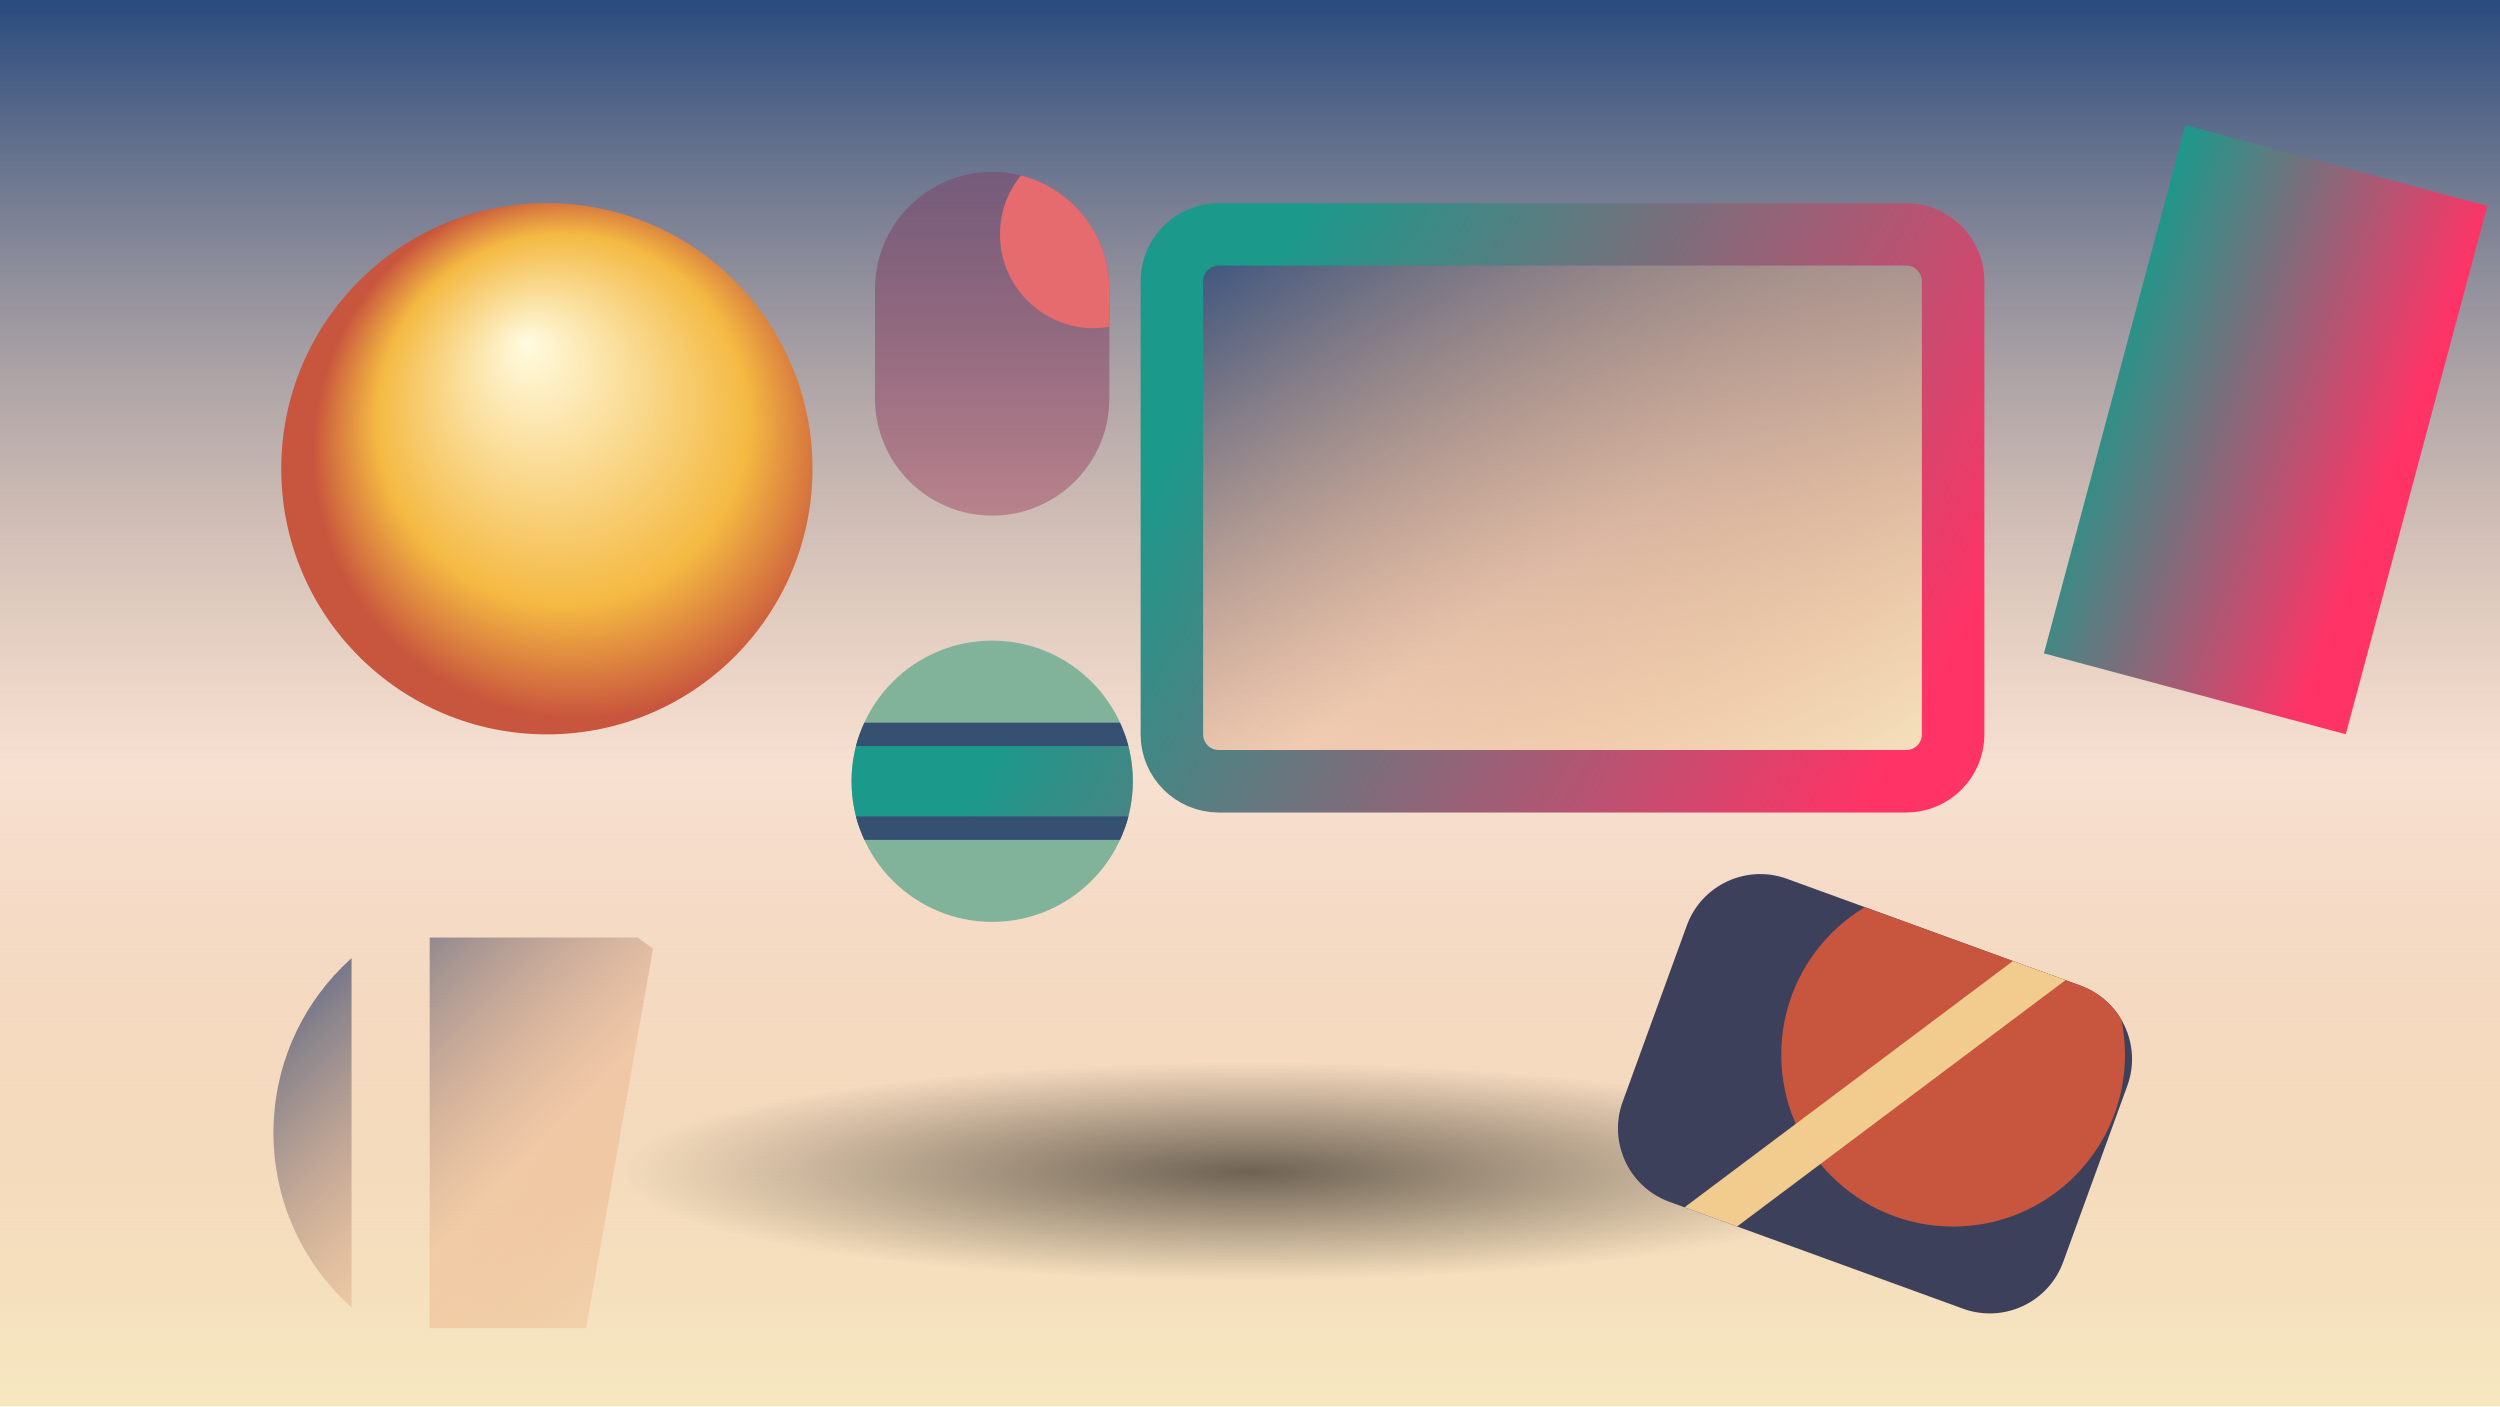
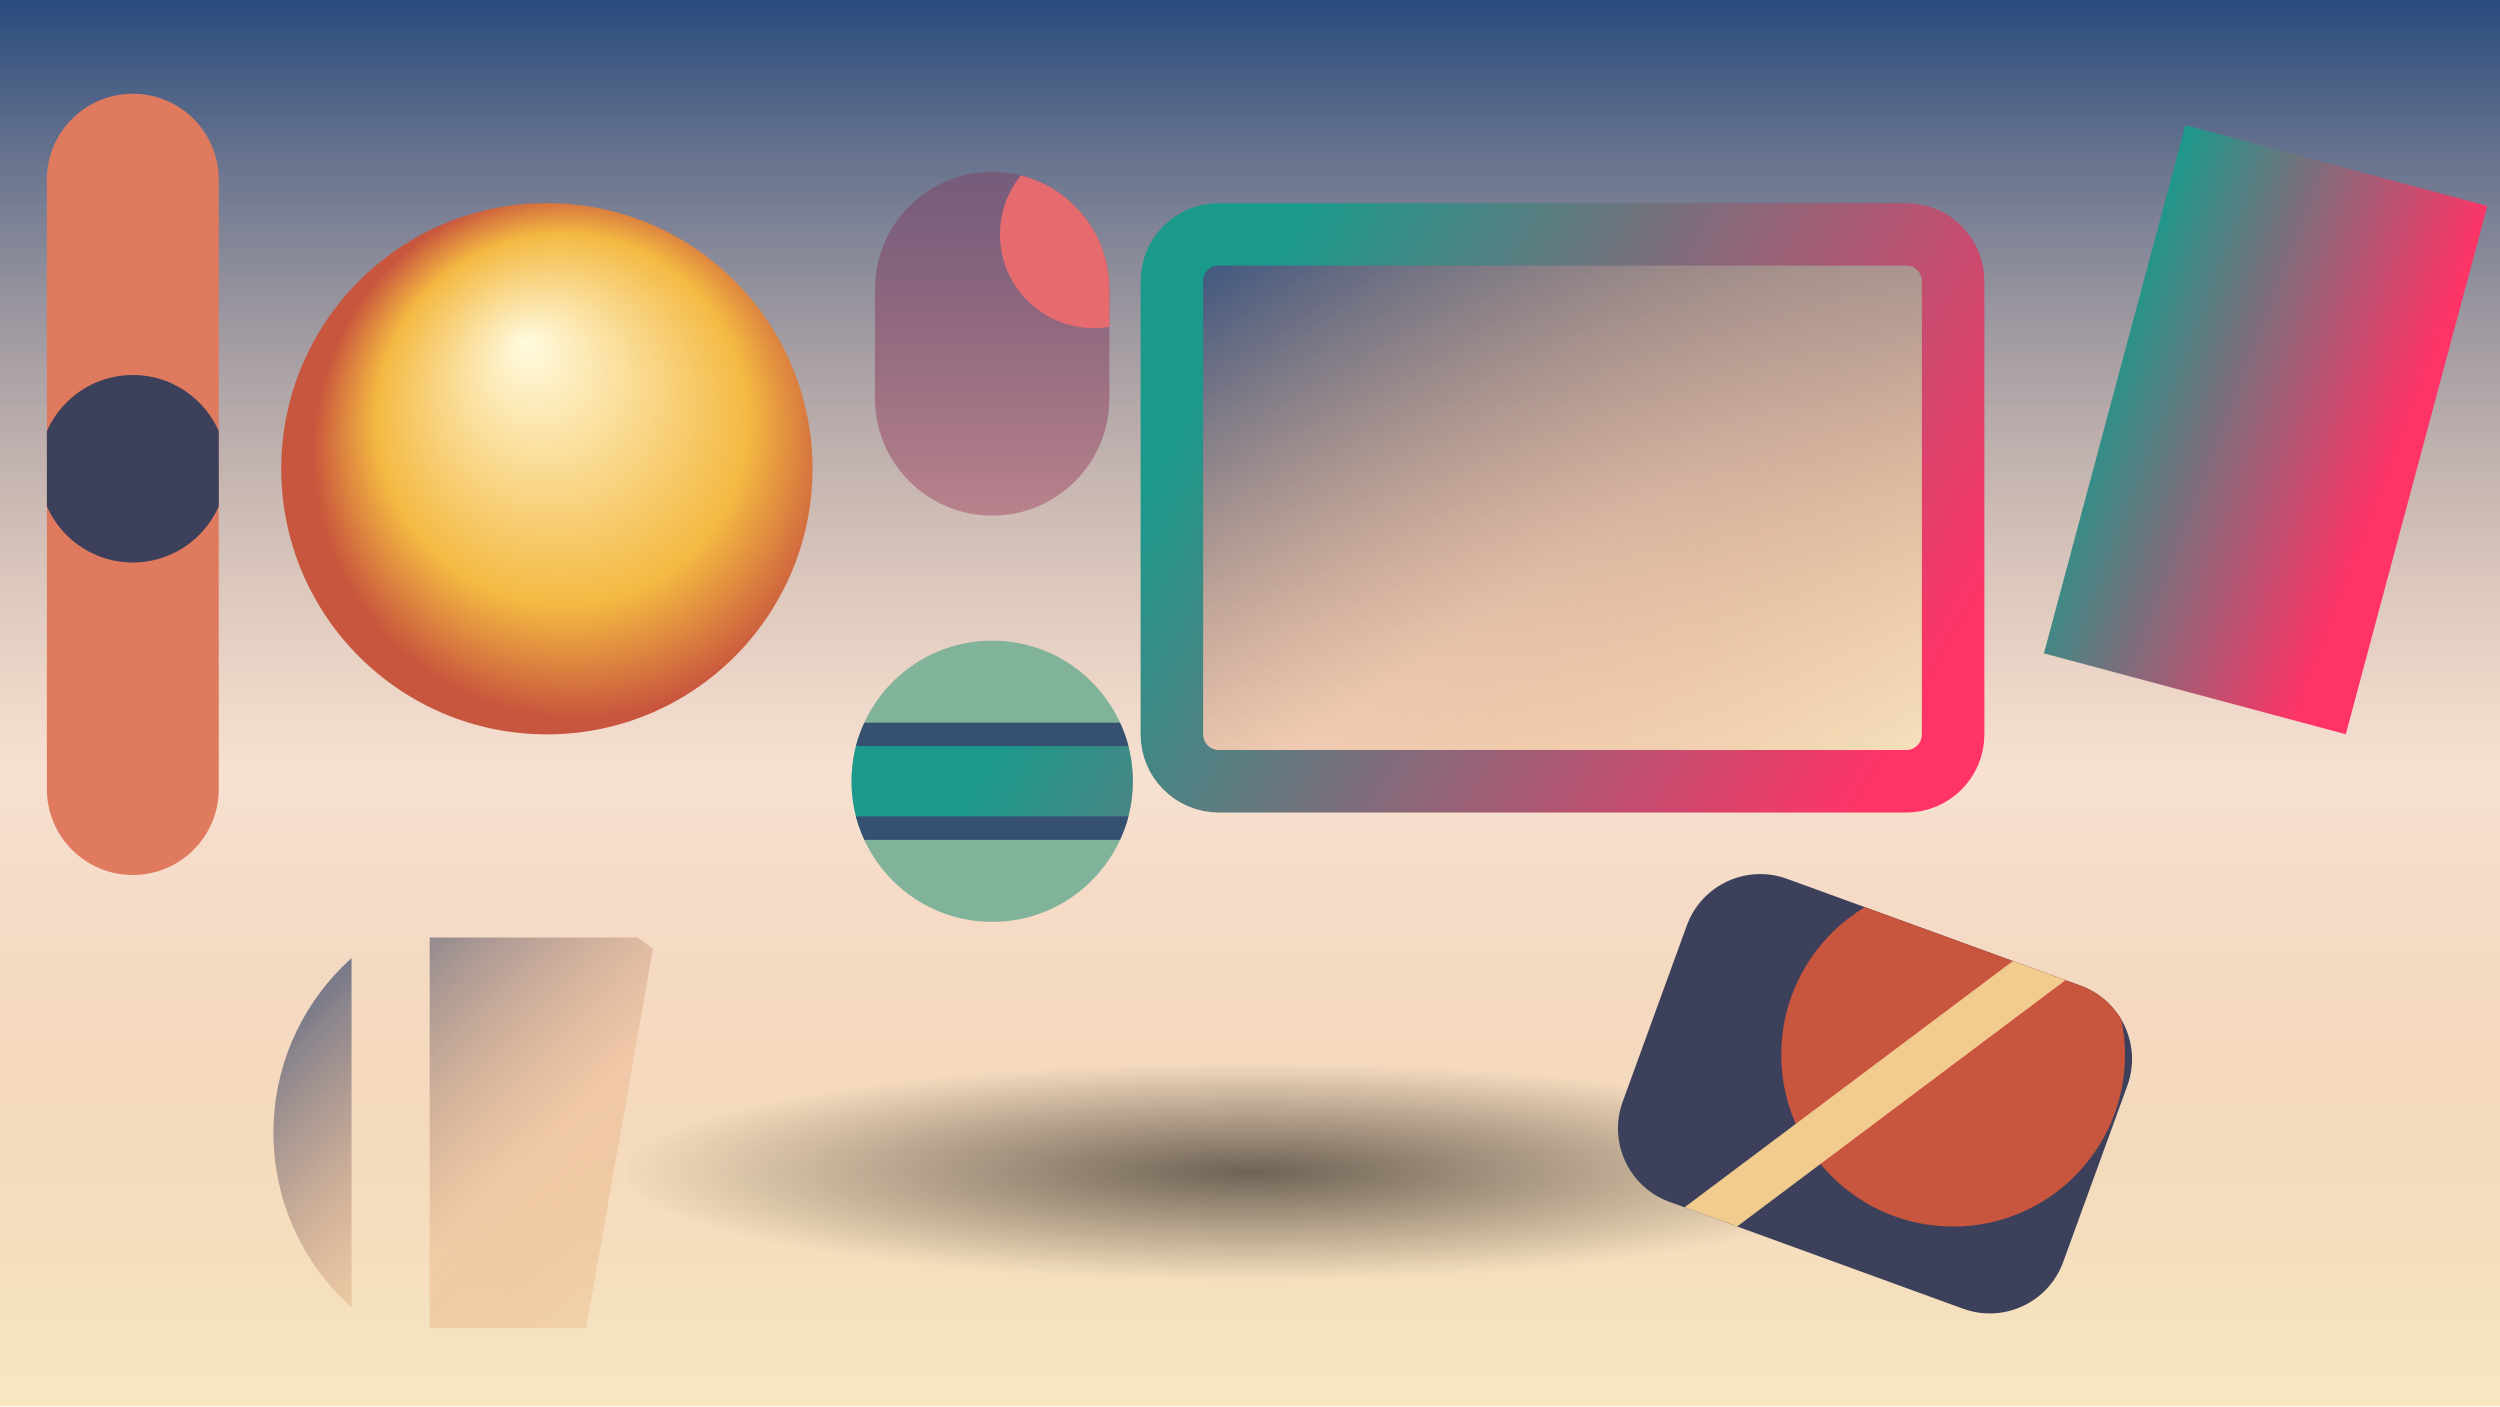
<svg xmlns="http://www.w3.org/2000/svg" xmlns:xlink="http://www.w3.org/1999/xlink" viewBox="0 0 320 180">
  <defs>
    <linearGradient id="dusk" x1="0" y1="0" x2="0" y2="1">
      <stop offset="0" stop-color="#2b4c7e" />
      <stop offset="0.55" stop-color="#e8a87c" stop-opacity="0.35" />
      <stop offset="1" stop-color="#f6e7c1" />
    </linearGradient>
    <radialGradient id="soft">
      <stop offset="0" stop-color="#000" stop-opacity="0.55" />
      <stop offset="1" stop-color="#000" stop-opacity="0" />
    </radialGradient>
    <radialGradient id="glow" gradientUnits="userSpaceOnUse" cx="70" cy="60" r="34" fx="58" fy="50" gradientTransform="translate(4 -2) rotate(25 70 60)">
      <stop offset="0" stop-color="#fffbe0" />
      <stop offset="0.7" stop-color="#f4b942" />
      <stop offset="1" stop-color="#c8553d" />
    </radialGradient>
    <linearGradient id="rim" gradientUnits="userSpaceOnUse" x1="150" y1="40" x2="250" y2="40" gradientTransform="rotate(30 200 70)">
      <stop offset="0" stop-color="#1b998b" />
      <stop offset="1" stop-color="#ff3366" />
    </linearGradient>
    <linearGradient id="panel" xlink:href="#dusk" x1="0" y1="0" x2="1" y2="1" />
    <linearGradient id="slats" href="#rim" gradientUnits="objectBoundingBox" x1="0" y1="0" x2="1" y2="0" gradientTransform="rotate(10)" />
    <clipPath id="porthole" transform="rotate(20 240 140)">
      <rect x="210" y="118" width="60" height="44" rx="10" />
    </clipPath>
    <clipPath id="lens" clipPathUnits="objectBoundingBox">
      <circle cx="0.5" cy="0.5" r="0.5" />
    </clipPath>
    <clipPath id="bars">
      <rect x="20" y="120" width="20" height="50" />
      <rect x="50" y="120" width="20" height="50" />
      <path d="M80 120h20v50h-20z" transform="skewX(-10)" />
    </clipPath>
    <clipPath id="slot">
      <rect x="112" y="22" width="30" height="44" rx="15" />
    </clipPath>
    <clipPath id="notch">
      <circle cx="127" cy="100" r="18" />
    </clipPath>
    <linearGradient id="pane-tone" x1="0" y1="0" x2="0" y2="1">
      <stop offset="0" stop-color="#6d597a" />
      <stop offset="1" stop-color="#b56576" stop-opacity="0.6" />
    </linearGradient>
+     <clipPath id="offset" clipPathUnits="objectBoundingBox" transform="translate(4 -6) rotate(8 298 139)">
+       <ellipse cx="0.5" cy="0.5" rx="0.4" ry="0.45" />
+     </clipPath>
+     <rect id="strap-shape" x="6" y="8" width="22" height="100" rx="11" />
+     <clipPath id="strap">
+       <use xlink:href="#strap-shape" x="0" y="4" style="overflow:visible;" />
+     </clipPath>
  </defs>
  <rect id="backdrop" width="320" height="180" fill="url(#dusk)" />
  <ellipse id="shadow" cx="160" cy="150" rx="80" ry="14" fill="url(#soft)" />
  <circle id="sun" cx="70" cy="60" r="34" fill="url(#glow)" />
  <rect id="card" x="150" y="30" width="100" height="70" rx="6" fill="url(#panel)" stroke="url(#rim)" stroke-width="8" />
  <g id="window" clip-path="url(#porthole)">
    <rect x="200" y="110" width="80" height="60" fill="#3d405b" />
    <circle cx="250" cy="135" r="22" fill="url(#glow)" />
    <path d="M200 170 L280 110" fill="none" stroke="#f2cc8f" stroke-width="6" />
  </g>
  <rect id="tile" x="270" y="20" width="40" height="70" transform="rotate(15 290 55)" fill="url(#slats)" clip-path="url(#lens)" />
  <g id="barred" clip-path="url(#bars)" transform="translate(5 0)">
    <circle cx="60" cy="145" r="30" fill="url(#panel)" />
  </g>
  <g id="sign">
    <g id="pane" clip-path="url(#slot)">
      <rect x="105" y="15" width="44" height="58" fill="url(#pane-tone)" />
      <circle cx="140" cy="30" r="12" fill="#e56b6f" />
    </g>
  </g>
  <g id="badge" clip-path="url(#notch)">
    <rect id="badge-back" x="105" y="78" width="44" height="44" fill="#81b29a" />
    <rect id="badge-bar" x="100" y="94" width="54" height="12" fill="url(#rim)" stroke="#355070" stroke-width="3" />
  </g>
+   <rect id="slit" x="282" y="104" width="32" height="70" fill="url(#pane-tone)" clip-path="url(#offset)" />
+   <g id="strap-art" clip-path="url(#strap)">
+     <rect x="0" y="0" width="34" height="120" fill="#e07a5f" />
+     <circle cx="17" cy="60" r="12" fill="#3d405b" />
+   </g>
</svg>
